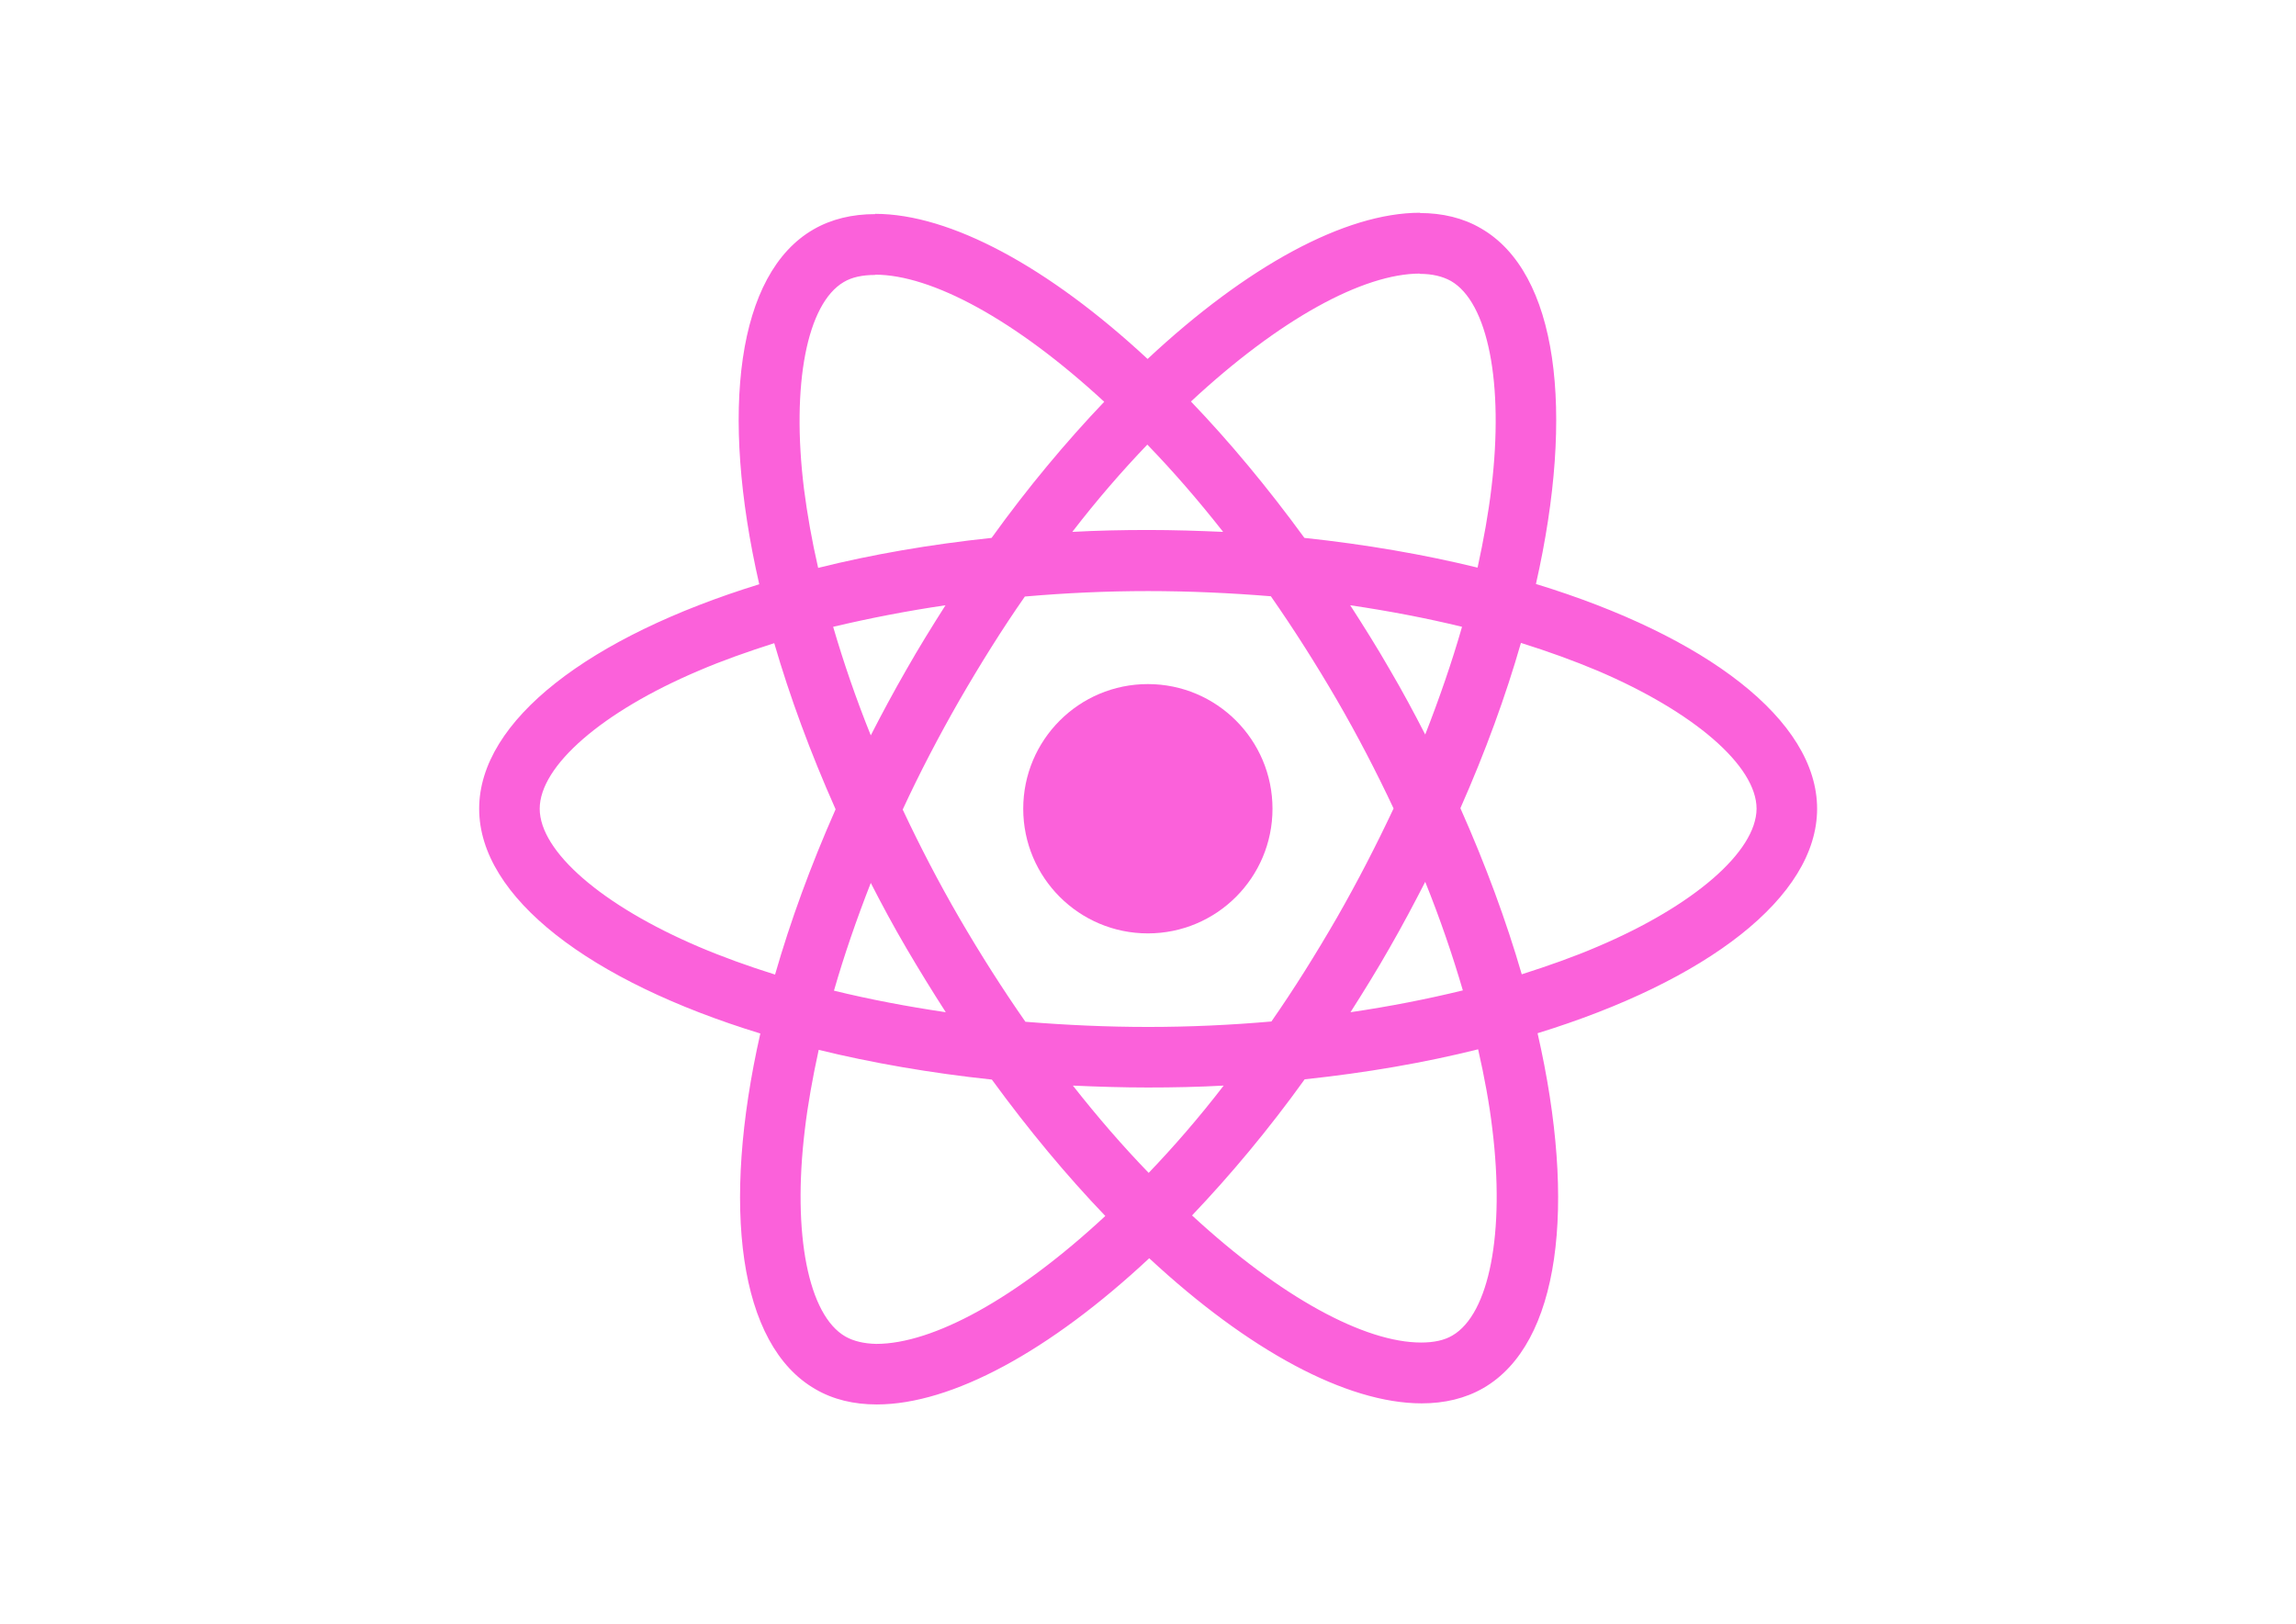
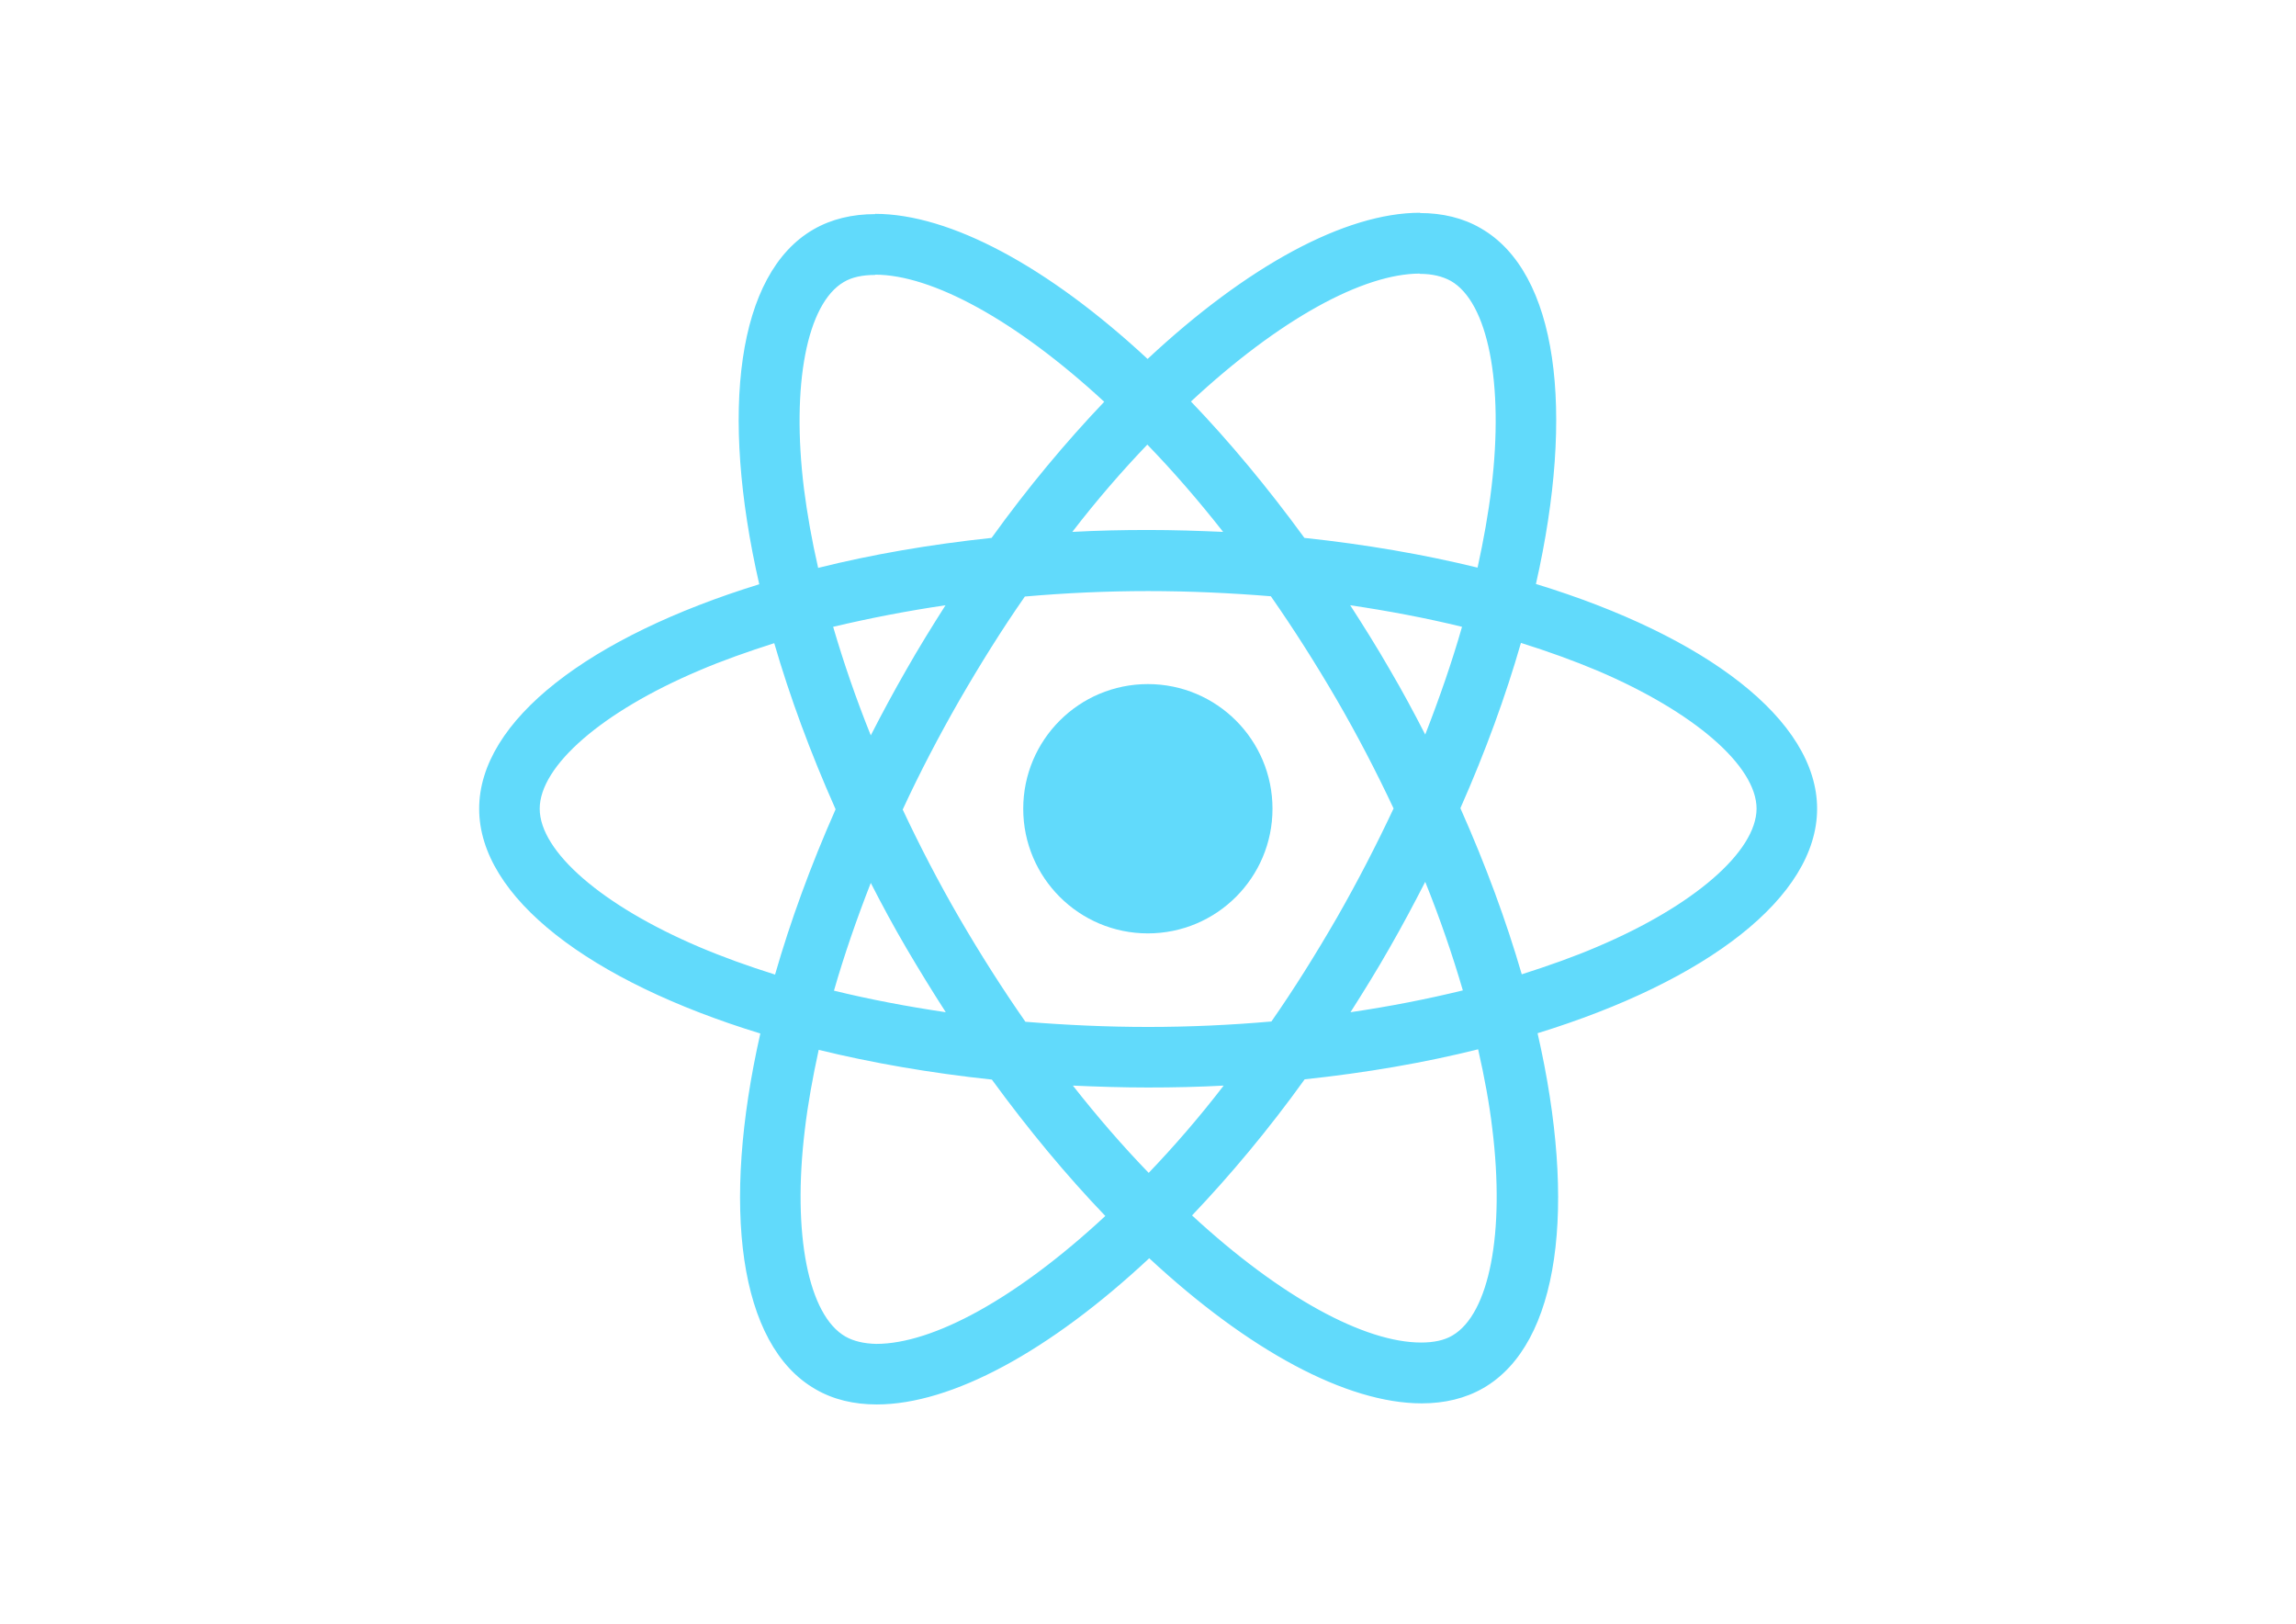
<svg xmlns="http://www.w3.org/2000/svg" viewBox="0 0 841.9 595.3">
-   <g fill="#FB61DA">
+   <g fill="#61DAFB">
    <path d="M666.3 296.5c0-32.5-40.7-63.3-103.1-82.4 14.4-63.6 8-114.2-20.2-130.4-6.5-3.8-14.1-5.6-22.4-5.6v22.3c4.6 0 8.3.9 11.4 2.6 13.6 7.8 19.5 37.5 14.9 75.7-1.1 9.4-2.9 19.3-5.1 29.4-19.6-4.8-41-8.5-63.5-10.9-13.5-18.5-27.5-35.3-41.6-50 32.6-30.3 63.2-46.9 84-46.9V78c-27.5 0-63.5 19.6-99.9 53.6-36.4-33.8-72.4-53.2-99.9-53.2v22.3c20.7 0 51.4 16.5 84 46.6-14 14.7-28 31.4-41.3 49.9-22.6 2.4-44 6.1-63.6 11-2.3-10-4-19.7-5.2-29-4.7-38.2 1.1-67.9 14.6-75.8 3-1.8 6.9-2.6 11.5-2.6V78.5c-8.4 0-16 1.8-22.6 5.6-28.1 16.2-34.4 66.7-19.9 130.1-62.2 19.2-102.7 49.9-102.7 82.3 0 32.5 40.7 63.3 103.1 82.4-14.4 63.6-8 114.2 20.2 130.4 6.5 3.8 14.1 5.6 22.5 5.6 27.5 0 63.5-19.6 99.9-53.6 36.4 33.8 72.4 53.2 99.9 53.2 8.4 0 16-1.8 22.6-5.6 28.1-16.2 34.4-66.7 19.9-130.1 62-19.1 102.5-49.9 102.5-82.3zm-130.2-66.7c-3.7 12.9-8.3 26.2-13.5 39.5-4.1-8-8.4-16-13.1-24-4.6-8-9.5-15.8-14.4-23.4 14.2 2.1 27.9 4.7 41 7.9zm-45.8 106.5c-7.8 13.5-15.8 26.3-24.1 38.2-14.9 1.3-30 2-45.2 2-15.1 0-30.2-.7-45-1.9-8.3-11.9-16.4-24.6-24.2-38-7.6-13.1-14.5-26.4-20.8-39.8 6.2-13.4 13.2-26.8 20.7-39.9 7.8-13.5 15.8-26.3 24.1-38.2 14.9-1.3 30-2 45.2-2 15.1 0 30.2.7 45 1.9 8.3 11.9 16.4 24.6 24.2 38 7.6 13.1 14.5 26.4 20.8 39.8-6.3 13.4-13.2 26.8-20.7 39.9zm32.3-13c5.4 13.4 10 26.8 13.8 39.8-13.1 3.2-26.9 5.9-41.2 8 4.9-7.7 9.8-15.6 14.4-23.7 4.6-8 8.9-16.1 13-24.1zM421.2 430c-9.3-9.6-18.6-20.3-27.8-32 9 .4 18.2.7 27.5.7 9.4 0 18.7-.2 27.8-.7-9 11.7-18.3 22.4-27.5 32zm-74.4-58.9c-14.2-2.1-27.9-4.7-41-7.9 3.7-12.9 8.3-26.2 13.5-39.5 4.1 8 8.4 16 13.1 24 4.7 8 9.5 15.8 14.4 23.4zM420.7 163c9.3 9.6 18.6 20.3 27.8 32-9-.4-18.2-.7-27.5-.7-9.4 0-18.7.2-27.8.7 9-11.7 18.3-22.4 27.5-32zm-74 58.9c-4.9 7.7-9.8 15.6-14.4 23.7-4.6 8-8.9 16-13 24-5.4-13.4-10-26.8-13.8-39.8 13.1-3.1 26.9-5.8 41.2-7.9zm-90.5 125.2c-35.4-15.1-58.3-34.9-58.3-50.6 0-15.7 22.9-35.6 58.3-50.6 8.6-3.7 18-7 27.7-10.1 5.7 19.6 13.2 40 22.5 60.9-9.2 20.8-16.6 41.1-22.2 60.6-9.9-3.1-19.3-6.5-28-10.2zM310 490c-13.6-7.8-19.5-37.5-14.9-75.7 1.1-9.4 2.9-19.3 5.1-29.4 19.6 4.8 41 8.5 63.5 10.9 13.5 18.5 27.5 35.3 41.6 50-32.6 30.3-63.2 46.9-84 46.9-4.5-.1-8.3-1-11.3-2.7zm237.2-76.2c4.7 38.2-1.1 67.9-14.6 75.8-3 1.8-6.9 2.6-11.5 2.6-20.7 0-51.4-16.5-84-46.6 14-14.7 28-31.4 41.3-49.9 22.6-2.4 44-6.1 63.6-11 2.3 10.1 4.1 19.8 5.2 29.1zm38.5-66.7c-8.6 3.7-18 7-27.7 10.1-5.7-19.6-13.2-40-22.5-60.9 9.2-20.8 16.6-41.1 22.2-60.6 9.9 3.1 19.3 6.5 28.1 10.2 35.4 15.1 58.3 34.9 58.3 50.6-.1 15.7-23 35.6-58.4 50.6zM320.8 78.4z" />
    <circle cx="420.9" cy="296.5" r="45.7" />
    <path d="M520.5 78.1z" />
  </g>
</svg>
